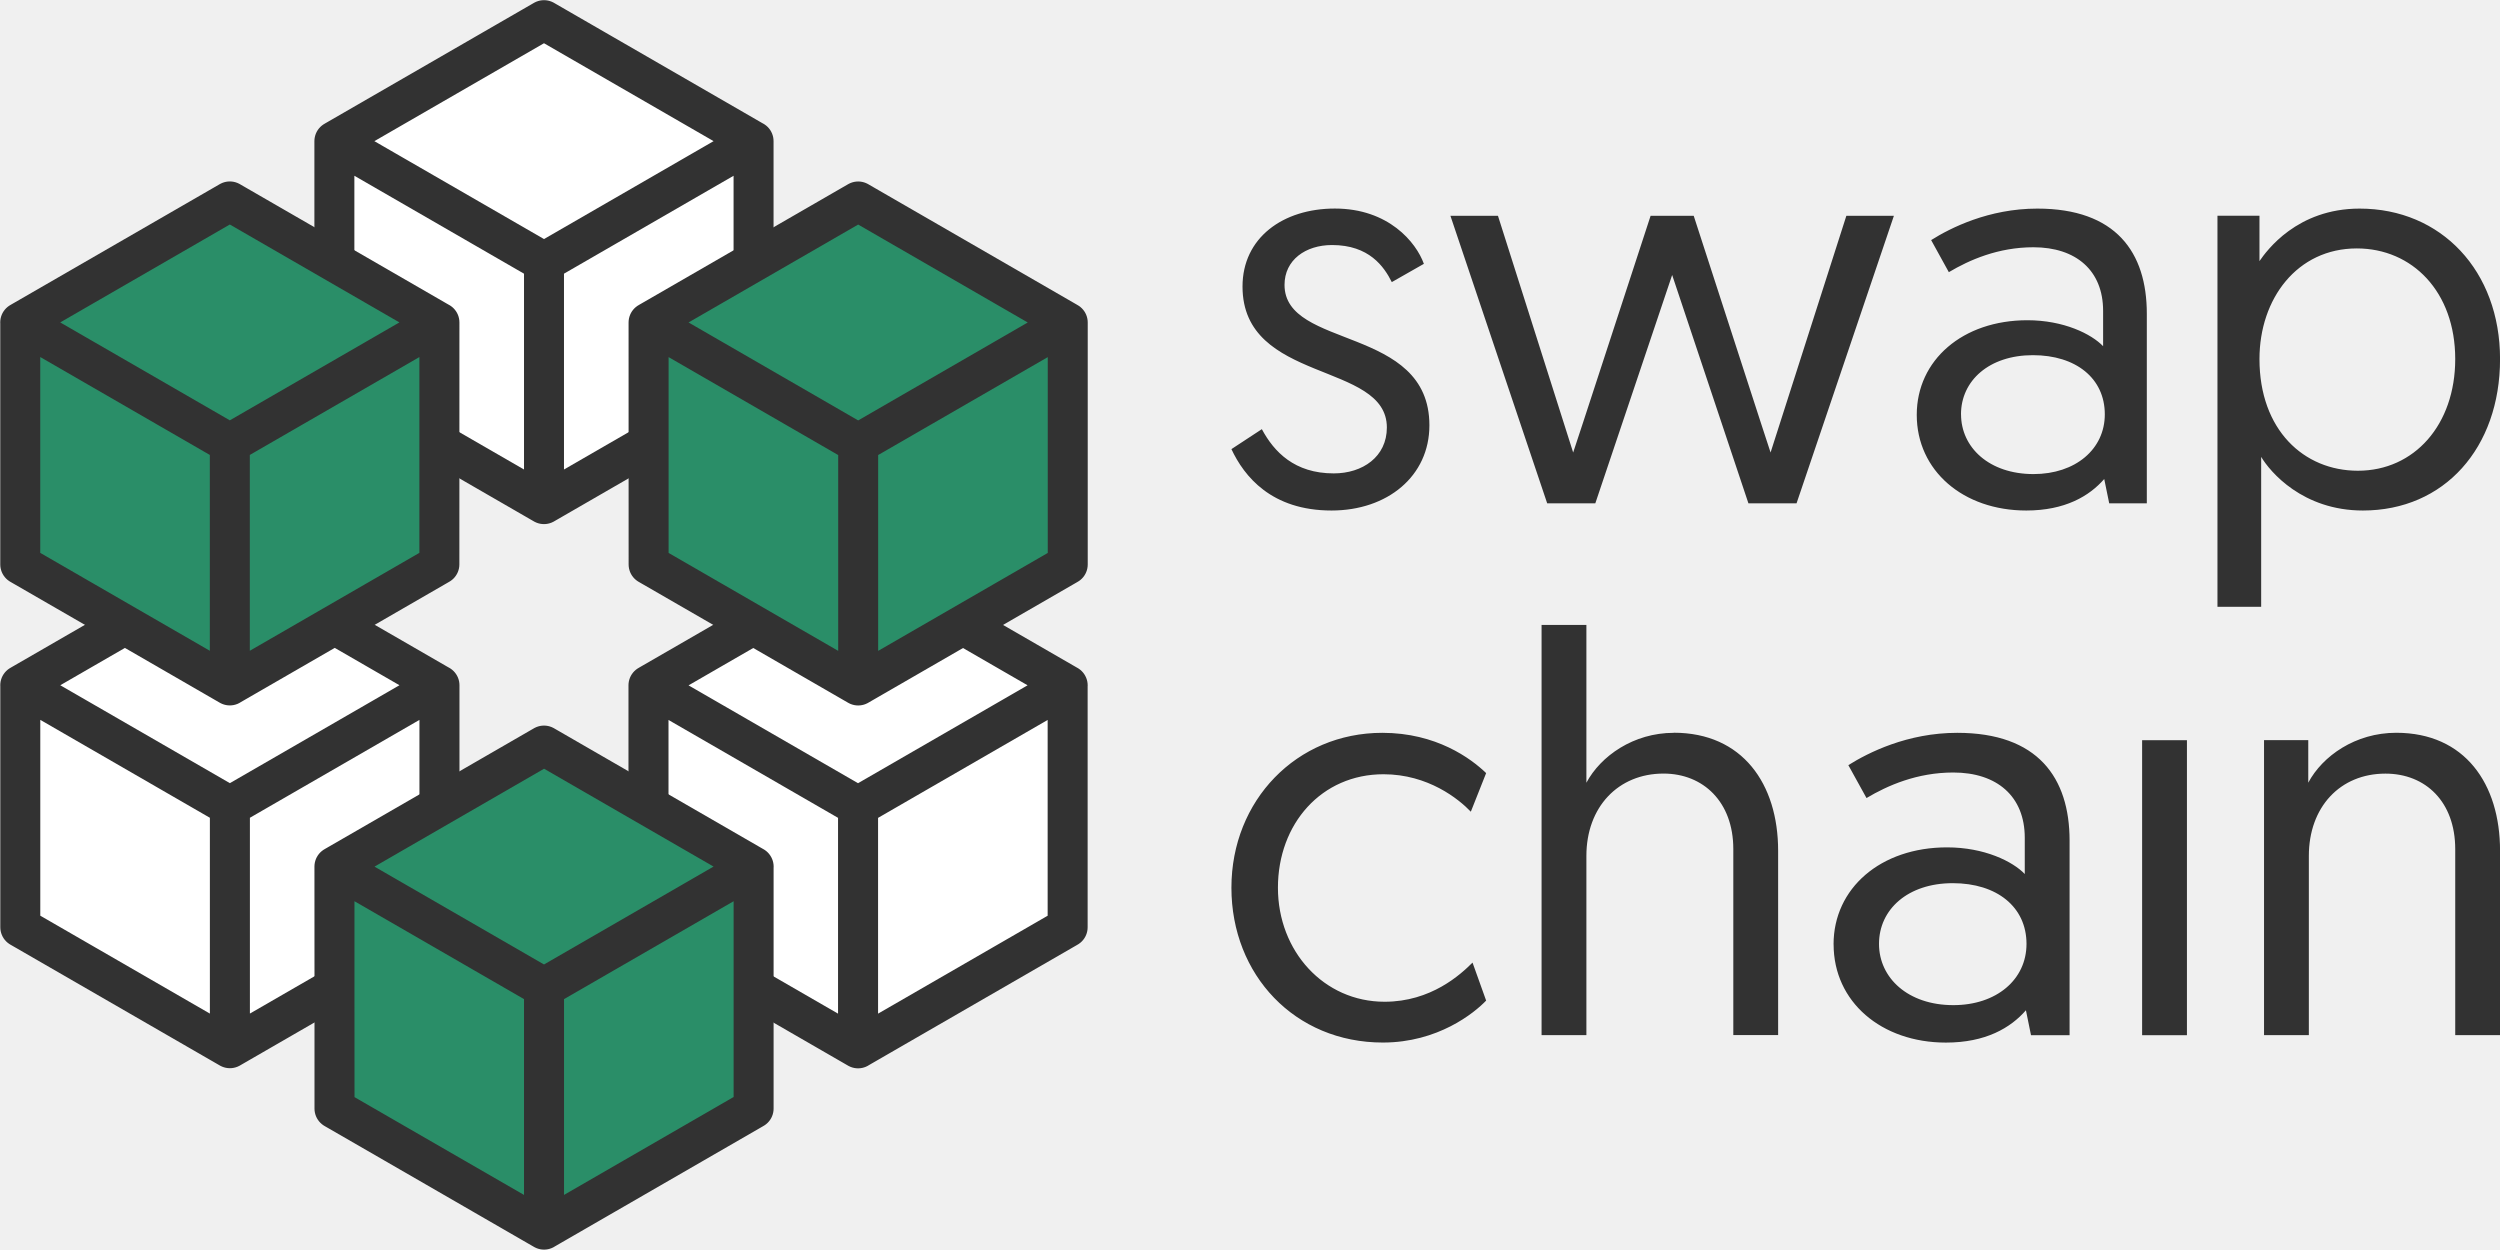
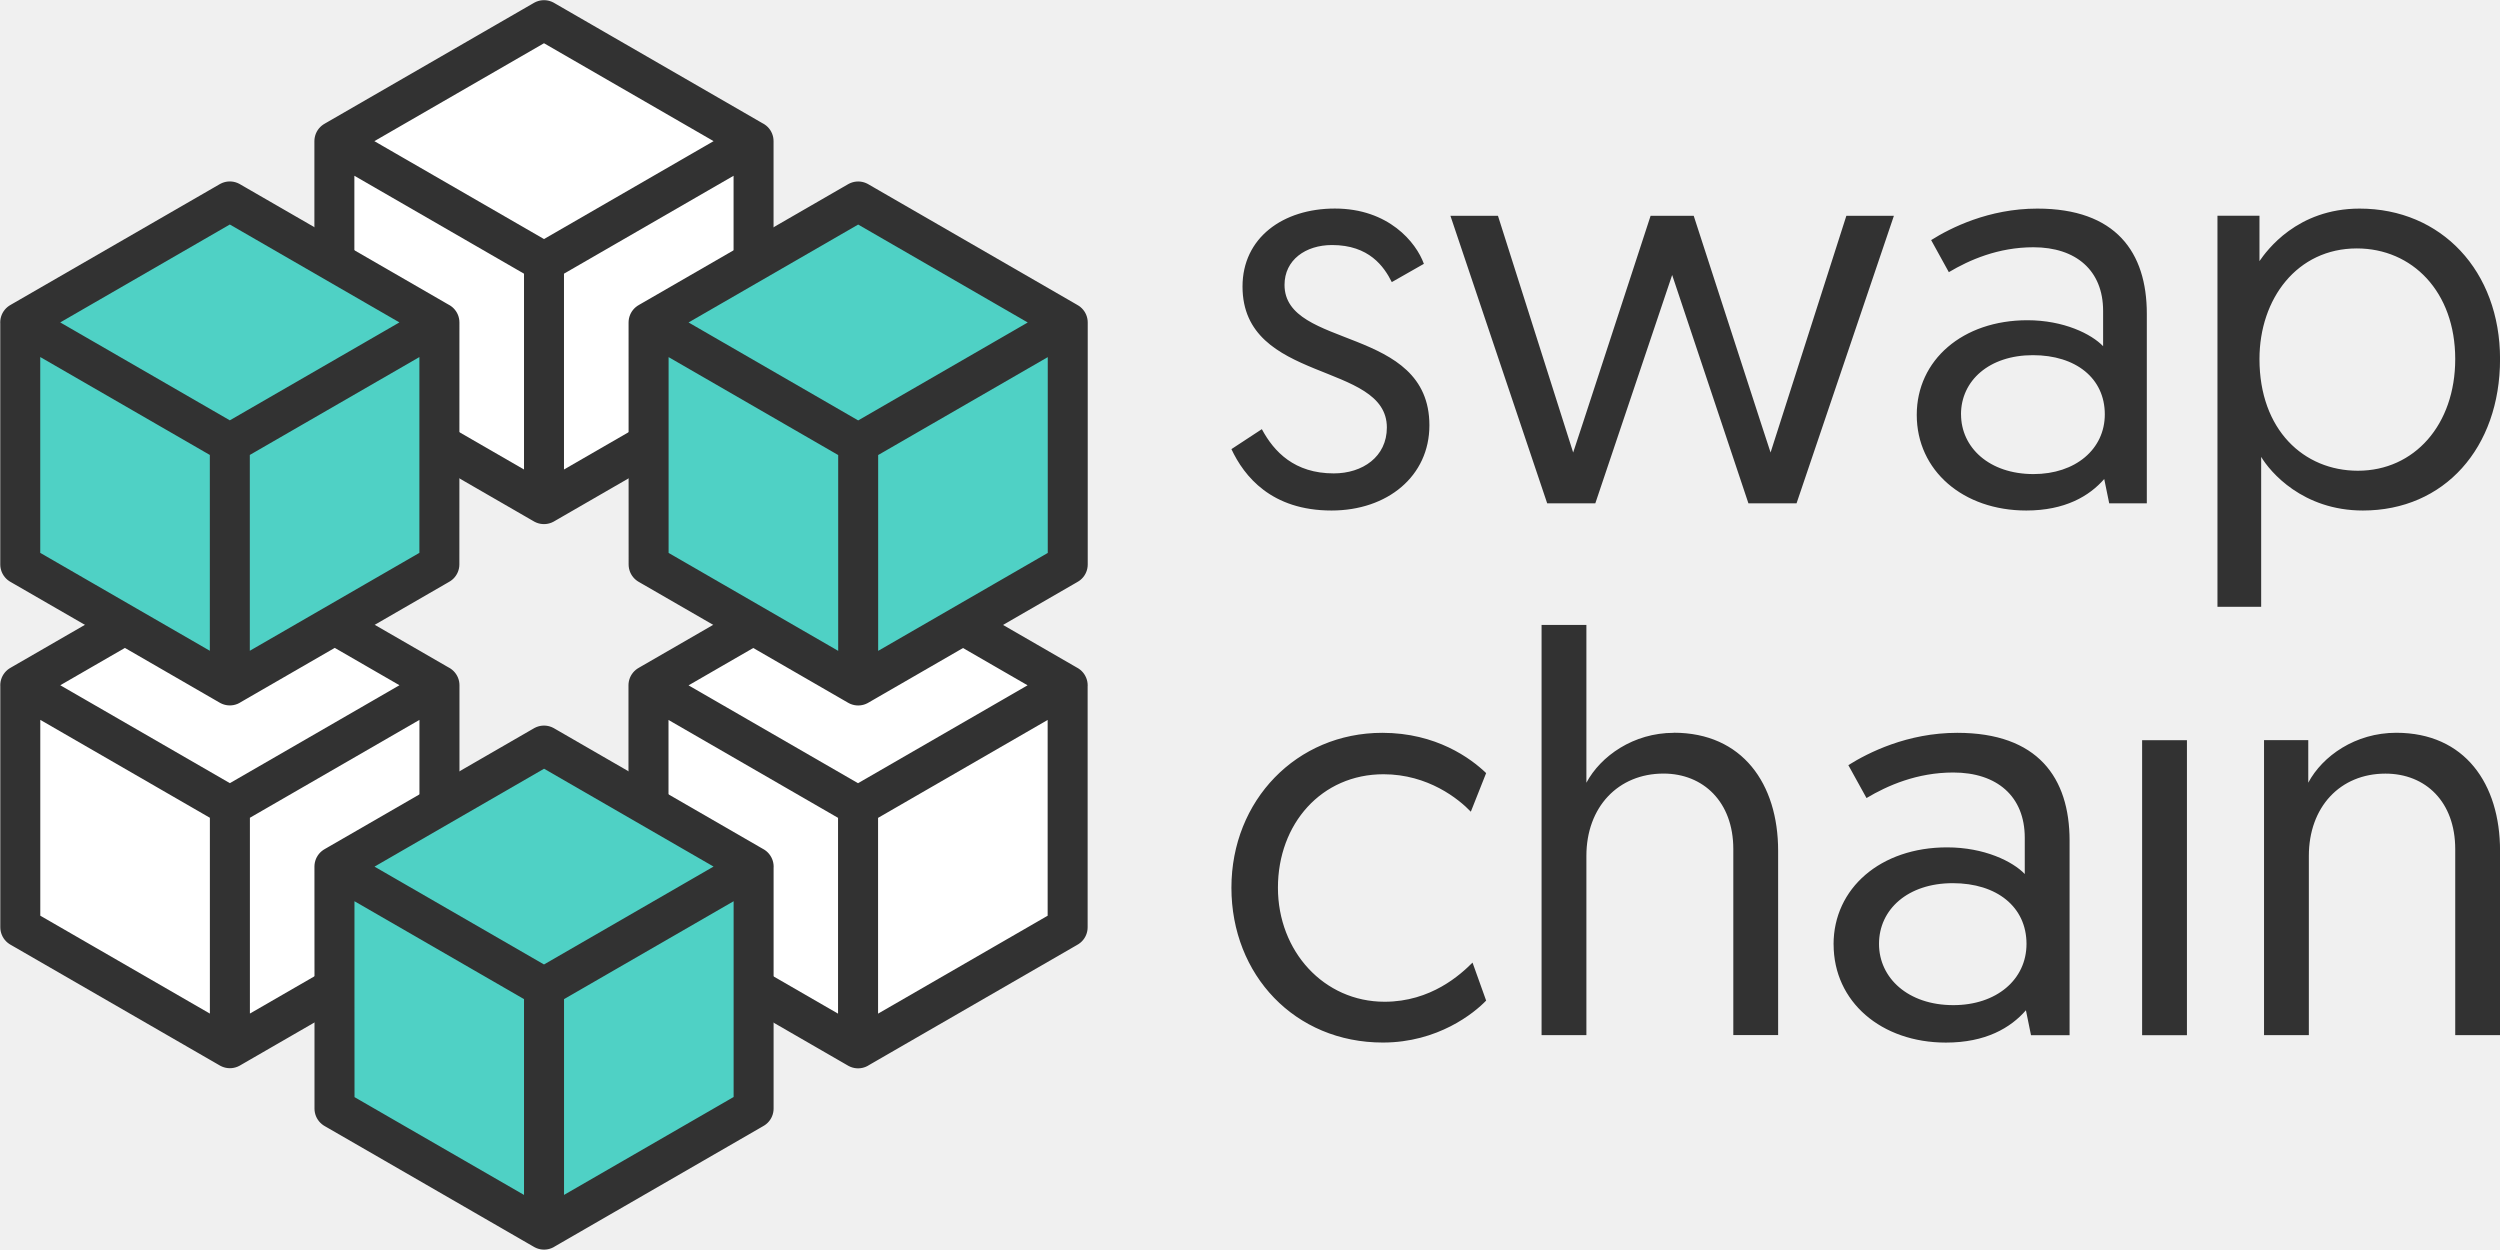
<svg xmlns="http://www.w3.org/2000/svg" viewBox="0 0 51.595 25.796">
  <g stroke="#323232" stroke-linecap="round" stroke-linejoin="round">
    <g fill="#fff" stroke-width="1.594">
      <path d="M11.227.416l4.325 2.497m-8.651 0L11.227.416M6.901 2.913v4.994m0 0l4.325 2.497M6.901 2.913L11.227 5.41m0 4.994l4.325-2.497M11.227 5.41l4.325-2.497M11.227 5.41v4.994m4.325-7.492v4.994M6.901 2.913L11.227 5.41v4.994L6.901 7.907zm8.651 0L11.227 5.41v4.994l4.325-2.497zm-8.651 0L11.227 5.41l4.325-2.497L11.227.416z" stroke-width=".825" />
    </g>
    <g fill="#fff" stroke-width="1.594">
      <path d="M17.71 11.648l4.325 2.497m-8.651 0l4.325-2.497m-4.325 2.497v4.994m0 0l4.325 2.497m-4.325-7.492l4.325 2.497m0 4.994l4.325-2.497m-4.325-2.497l4.325-2.497m-4.325 2.497v4.994m4.325-7.492v4.994m-8.651-4.994l4.325 2.497v4.994l-4.325-2.497zm8.651 0l-4.325 2.497v4.994l4.325-2.497zm-8.651 0l4.325 2.497 4.325-2.497-4.325-2.497z" stroke-width=".825" />
    </g>
-     <g fill="#2a8e68" stroke-width="1.594">
+     <g fill="#4FD1C5" stroke-width="1.594">
      <path d="M17.711 4.158L22.036 6.655m-8.651 0L17.711 4.158M13.386 6.655v4.994m0 0L17.711 14.147m-4.325-7.492L17.711 9.153m0 4.994l4.325-2.497M17.711 9.153l4.325-2.497M17.711 9.153v4.994m4.325-7.492v4.994m-8.651-4.994L17.711 9.153v4.994l-4.325-2.497zm8.651 0L17.711 9.153v4.994l4.325-2.497zm-8.651 0L17.711 9.153l4.325-2.497L17.711 4.158z" stroke-width=".825" />
    </g>
    <g fill="#fff" stroke-width="1.594">
      <path d="M4.744 11.645l4.325 2.497m-8.651 0l4.325-2.497M.419 14.142v4.994m0 0l4.325 2.497M.419 14.142l4.325 2.497m0 4.994l4.325-2.497M4.744 16.639l4.325-2.497m-4.325 2.497v4.994m4.325-7.492v4.994M.419 14.142l4.325 2.497v4.994L.419 19.137zm8.651 0l-4.325 2.497v4.994l4.325-2.497zm-8.651 0l4.325 2.497 4.325-2.497-4.325-2.497z" stroke-width=".825" />
    </g>
-     <path d="M4.743 4.157l4.325 2.497m-8.651 0L4.743 4.157M.418 6.654v4.994m0 0L4.743 14.146M.418 6.654L4.743 9.151m0 4.994l4.325-2.497M4.743 9.151l4.325-2.497M4.743 9.151v4.994m4.325-7.492v4.994M.418 6.654L4.743 9.151v4.994L.418 11.649zm8.651 0L4.743 9.151v4.994l4.325-2.497zm-8.651 0L4.743 9.151l4.325-2.497L4.743 4.157z" fill="#2a8e68" stroke-width=".825" />
-     <g fill="#2a8e68" stroke-width="1.594">
+     <path d="M4.743 4.157l4.325 2.497m-8.651 0L4.743 4.157M.418 6.654v4.994m0 0L4.743 14.146M.418 6.654L4.743 9.151m0 4.994l4.325-2.497M4.743 9.151l4.325-2.497M4.743 9.151v4.994m4.325-7.492v4.994M.418 6.654L4.743 9.151v4.994L.418 11.649zm8.651 0L4.743 9.151v4.994l4.325-2.497zm-8.651 0L4.743 9.151l4.325-2.497L4.743 4.157z" fill="#4FD1C5" stroke-width=".825" />
+     <g fill="#4FD1C5" stroke-width="1.594">
      <path d="M11.229 15.389l4.325 2.497m-8.651 0l4.325-2.497m-4.325 2.497v4.994m0 0l4.325 2.497m-4.325-7.492l4.325 2.497m0 4.994l4.325-2.497m-4.325-2.497l4.325-2.497m-4.325 2.497v4.994m4.325-7.492v4.994m-8.651-4.994l4.325 2.497v4.994L6.904 22.881zm8.651 0l-4.325 2.497v4.994l4.325-2.497zm-8.651 0l4.325 2.497 4.325-2.497-4.325-2.497z" stroke-width=".825" />
    </g>
  </g>
  <path d="M49.453 15.123c-.843 0-1.522.48-1.815 1.03v-.878h-.913v6.088h.925V17.664c0-1.007.644-1.698 1.581-1.698.831 0 1.44.585 1.44 1.557v3.84h.925v-3.805c0-1.382-.726-2.435-2.143-2.435zm-5.244 6.241h.925v-6.088h-.925zm-6.367-1.873c0 1.183.984 2.026 2.318 2.026.82 0 1.335-.304 1.651-.667l.105.515h.796v-4.016c0-1.3-.656-2.225-2.318-2.225-1.03 0-1.838.41-2.248.667l.375.679c.433-.258 1.042-.527 1.791-.527.902 0 1.475.492 1.475 1.346v.749c-.246-.258-.831-.55-1.604-.55-1.37 0-2.342.843-2.342 2.002zm.937-.011c0-.714.597-1.253 1.522-1.253.913 0 1.522.492 1.522 1.253 0 .738-.621 1.264-1.51 1.264-.937 0-1.534-.562-1.534-1.264zm-4.236-4.356c-.831 0-1.51.48-1.803 1.03V12.898h-.925v8.465h.925V17.663c0-1.007.656-1.698 1.592-1.698.82 0 1.44.585 1.44 1.557v3.84h.925v-3.805c0-1.382-.738-2.435-2.154-2.435zm-3.872.831c-.316-.304-1.03-.831-2.143-.831-1.768 0-3.114 1.393-3.114 3.196 0 1.803 1.311 3.196 3.126 3.196 1.136 0 1.885-.609 2.131-.866l-.281-.784c-.246.246-.855.808-1.815.808-1.253 0-2.201-1.042-2.201-2.353 0-1.323.902-2.342 2.178-2.342.925 0 1.557.515 1.803.773zm15.093-3.432h.902V9.429c.183.308.856 1.107 2.1 1.107 1.678 0 2.83-1.29 2.83-3.127 0-1.815-1.21-3.104-2.899-3.104-1.29 0-1.917.867-2.066 1.084V4.453h-.867zm.867-5.113c0-1.244.776-2.283 2.009-2.283 1.141 0 2.031.89 2.031 2.283 0 1.358-.845 2.305-2.009 2.305-1.118 0-2.031-.845-2.031-2.305zM39.558 8.562c0 1.153.959 1.974 2.26 1.974.799 0 1.301-.297 1.609-.65l.103.502h.776V6.473c0-1.267-.639-2.168-2.26-2.168-1.004 0-1.792.399-2.191.65l.365.662c.422-.251 1.016-.514 1.746-.514.879 0 1.438.479 1.438 1.312v.73c-.24-.251-.81-.536-1.563-.536-1.335 0-2.283.822-2.283 1.952zm.913-.011c0-.696.582-1.221 1.484-1.221.89 0 1.484.479 1.484 1.221 0 .719-.605 1.233-1.472 1.233-.913 0-1.495-.548-1.495-1.233zm-4.387 1.837h.993l2.009-5.934h-.981l-1.564 4.885s-.011-.023-1.586-4.885h-.89c-1.586 4.862-1.598 4.885-1.598 4.885l-1.552-4.885h-.981l1.997 5.934h.993l1.586-4.713zM25.414 9.269c.262.559.822 1.267 2.066 1.267 1.153 0 2.02-.708 2.02-1.758 0-2.066-2.99-1.563-2.99-2.899 0-.514.434-.822.981-.822.765 0 1.073.445 1.233.765l.662-.377c-.16-.445-.73-1.141-1.837-1.141-1.073 0-1.906.605-1.906 1.609 0 2.009 2.979 1.541 2.979 2.91 0 .605-.502.947-1.096.947-.81 0-1.233-.445-1.484-.913z" style="line-height:1.25;-inkscape-font-specification:geomanist" font-weight="400" font-size="9.306" font-family="geomanist" letter-spacing="0" word-spacing="0" fill="#323232" />
</svg>
